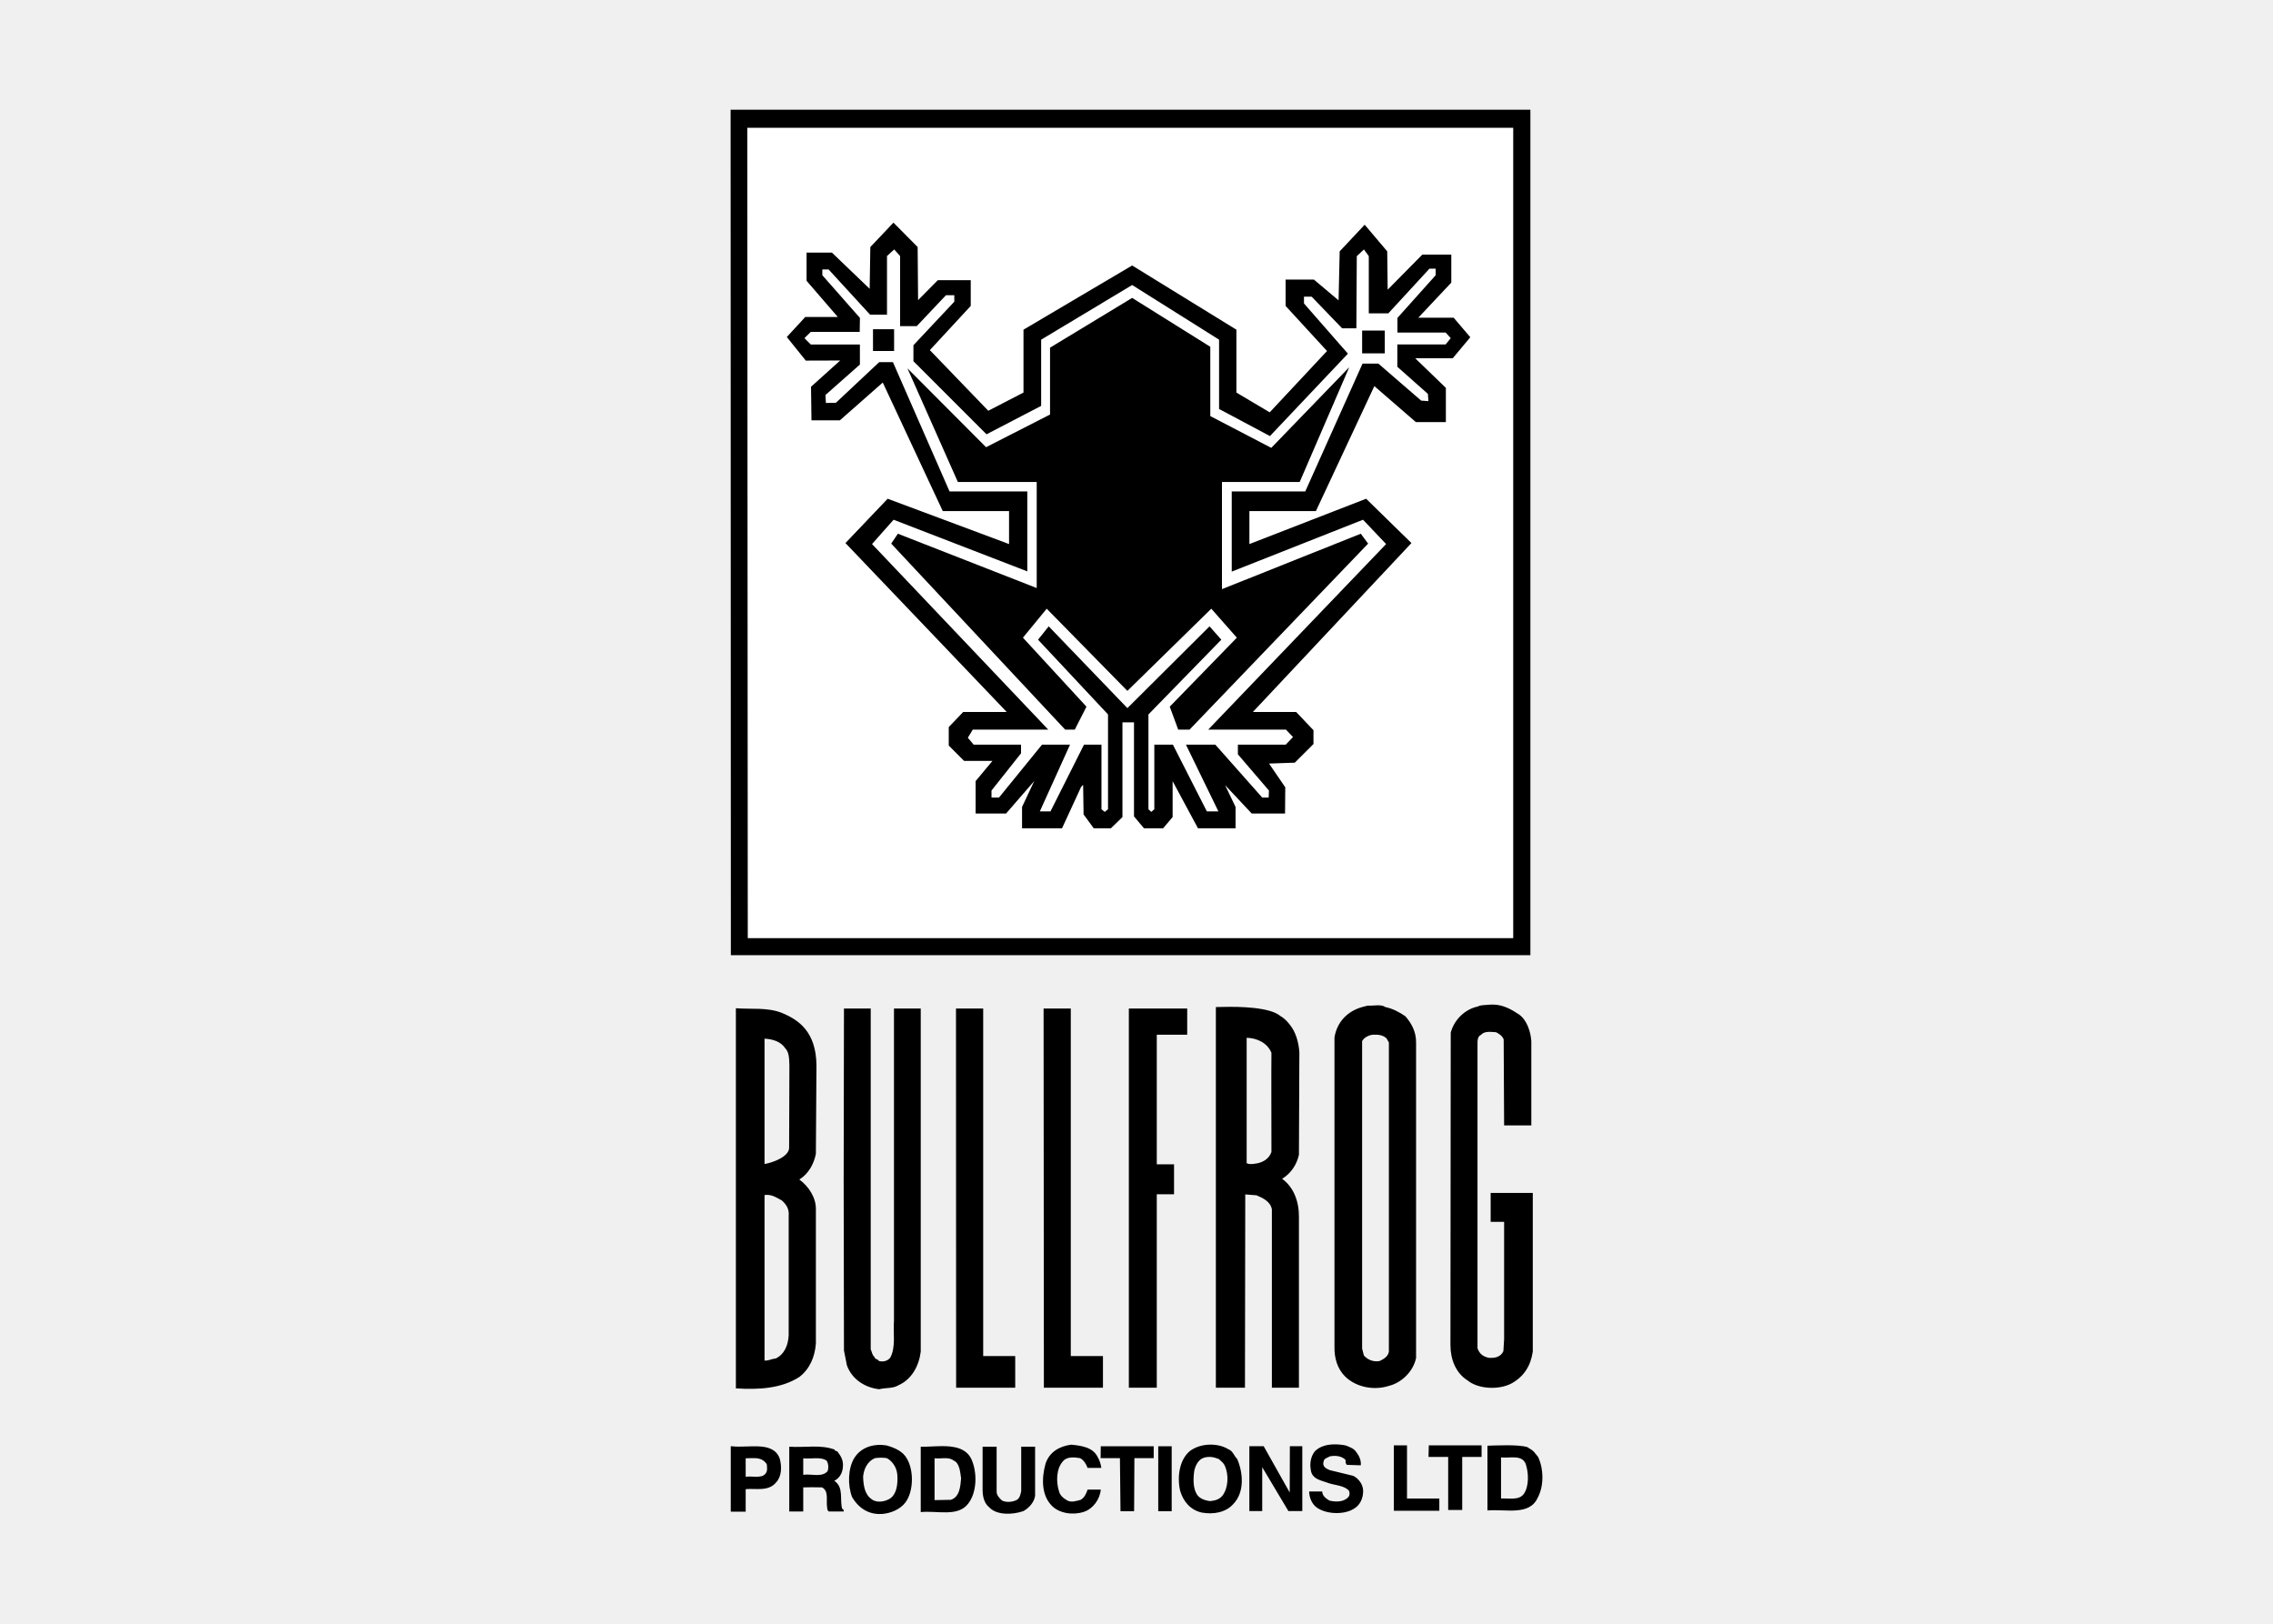
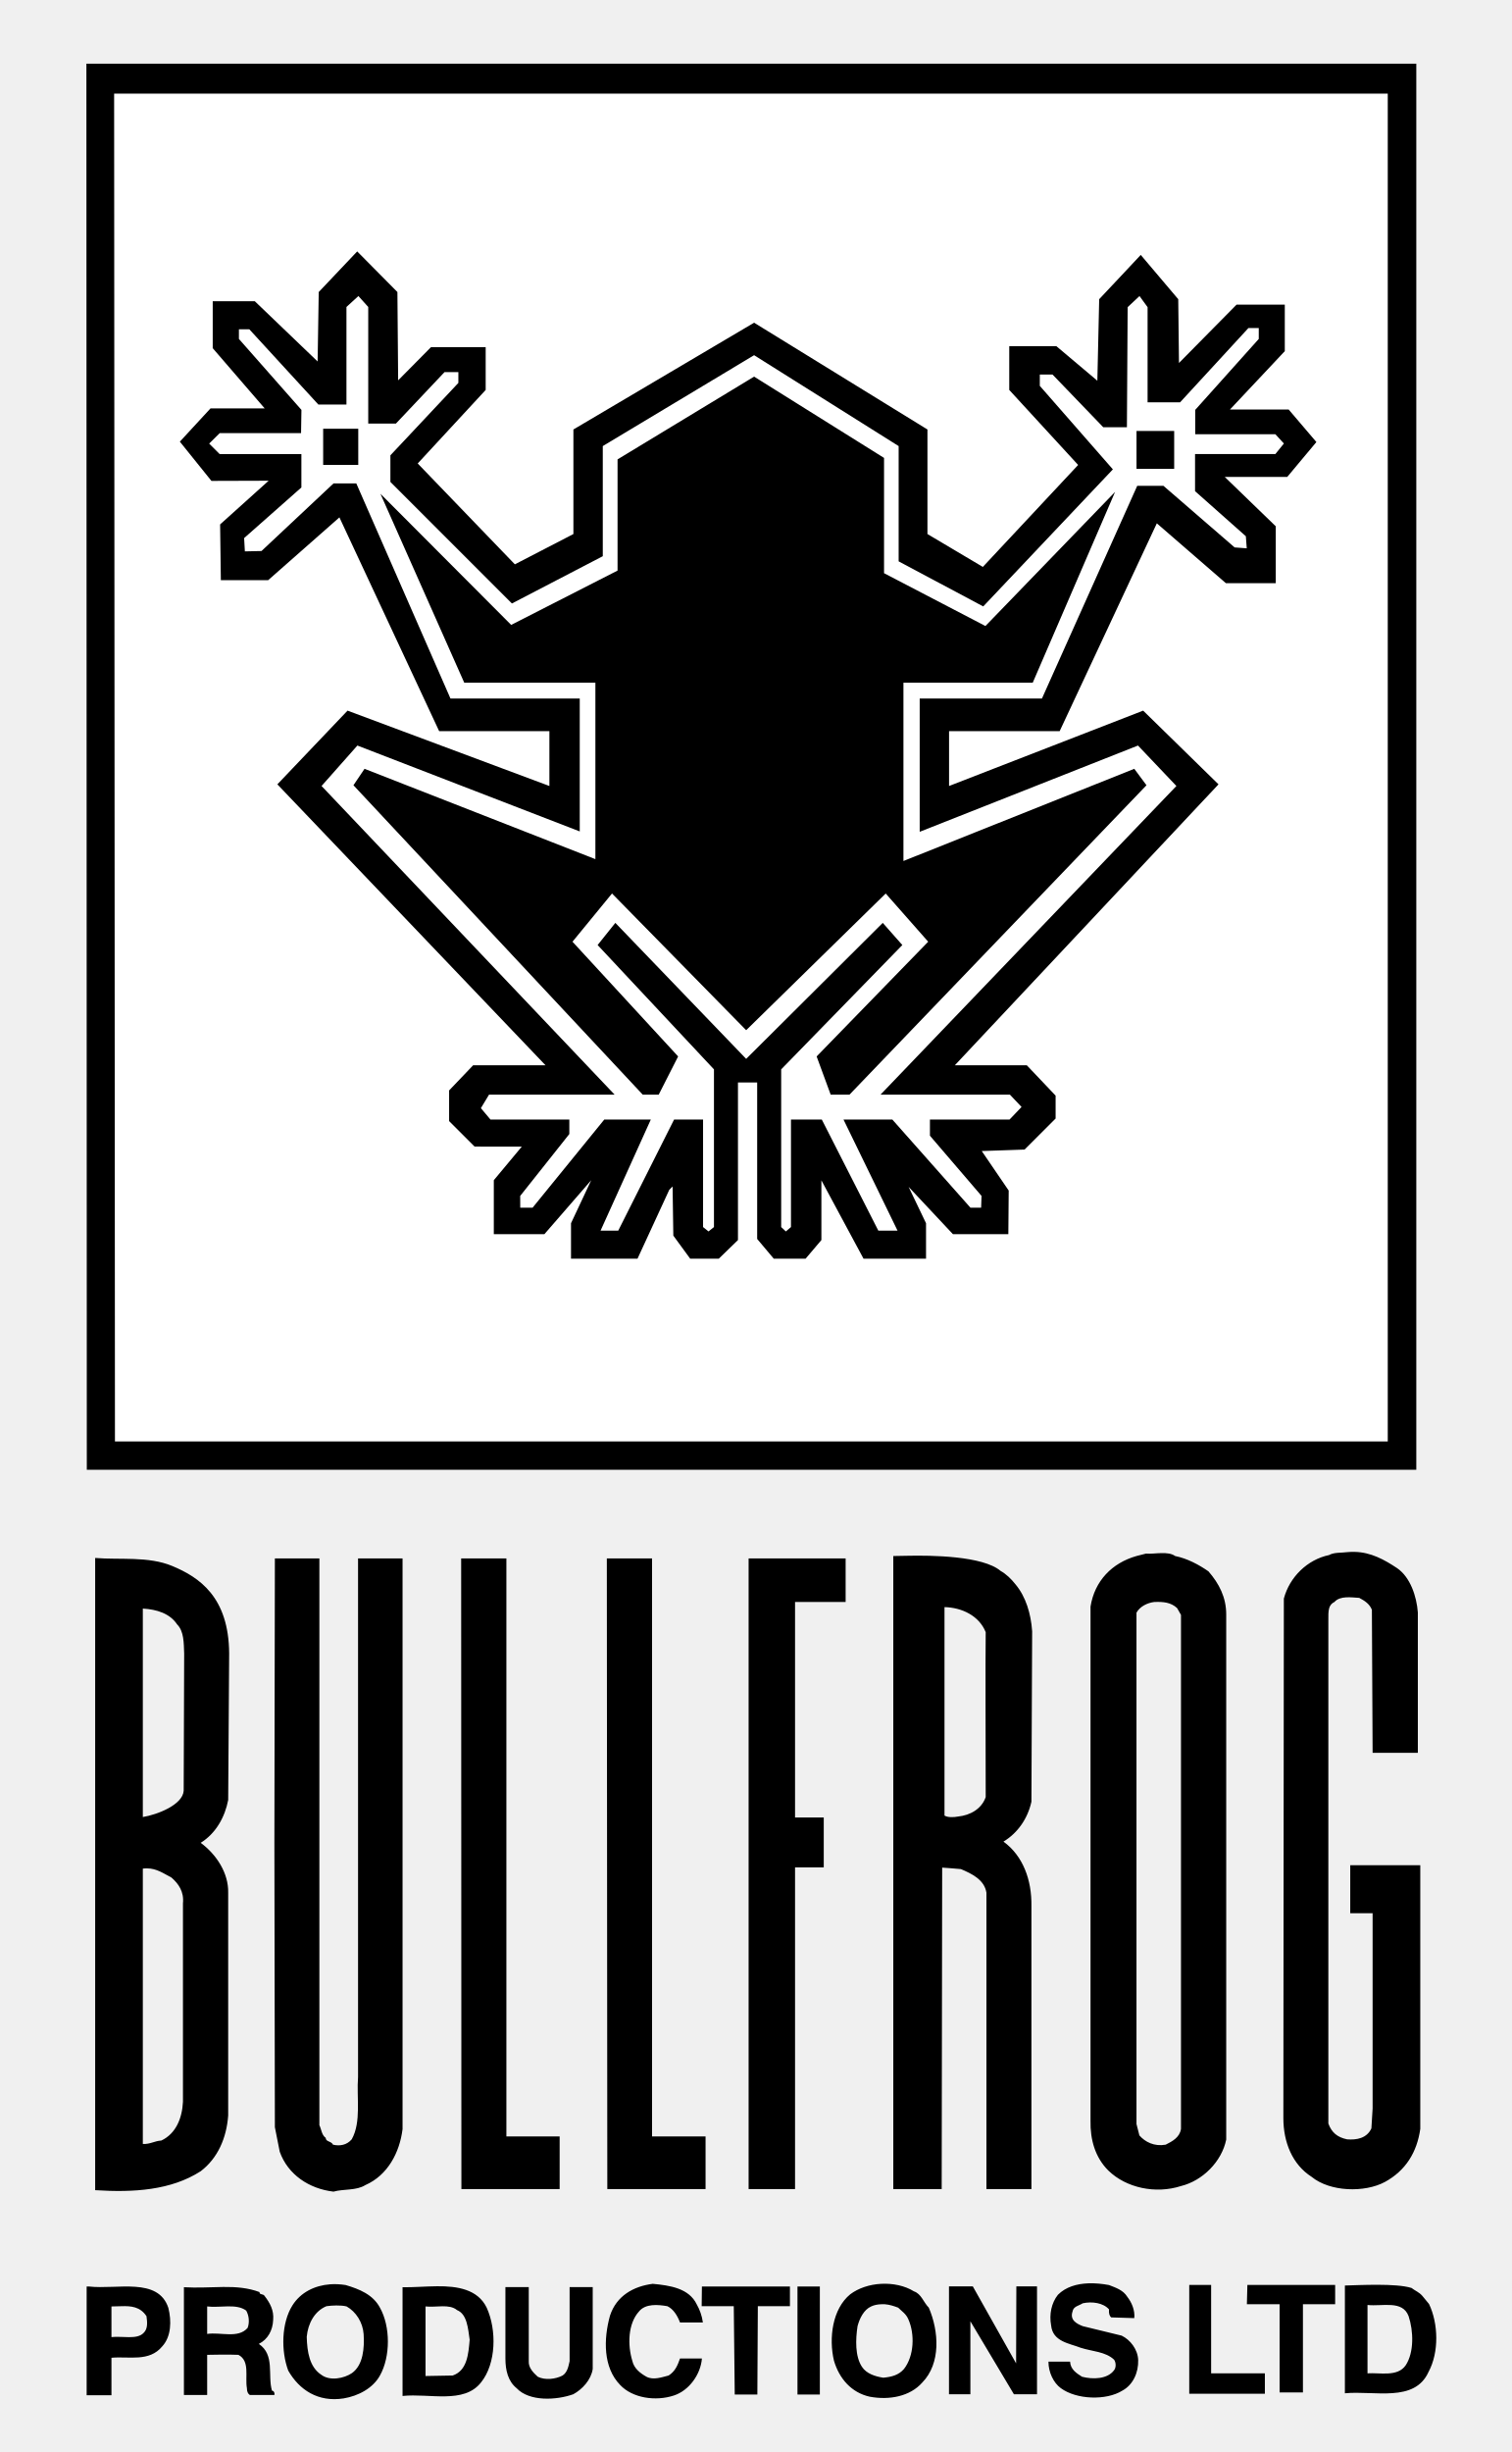
- <svg xmlns="http://www.w3.org/2000/svg" clip-rule="evenodd" fill-rule="evenodd" stroke-linejoin="round" stroke-miterlimit="2" viewBox="0 0 560 400">
-   <g fill-rule="nonzero" transform="matrix(1.15299 0 0 1.15299 -398.618 -716.87)">
-     <path d="m171.969 200.188c-.299-.006-.623-.001-.937.031-.786.105-1.716.008-2.344.375-2.777.576-5.079 2.817-5.813 5.594l-.062 66.75c0 3.091 1.162 5.96 3.625 7.531 2.357 1.939 6.818 2.071 9.437.656 2.672-1.466 4.112-3.826 4.532-6.812v-33.875h-9v6.171h2.875v25.079l-.157 2.562c-.576 1.258-1.867 1.512-3.125 1.407-1.257-.262-1.987-.879-2.406-2.032v-64.343c.052-.996-.214-2.185.781-2.657.734-.838 2.192-.583 3.188-.531.681.367 1.31.746 1.625 1.531l.093 18.375h5.813v-18.031c-.157-2.095-.98-4.535-2.656-5.687-1.651-1.1-3.377-2.052-5.469-2.094zm-24.812.156c-.668.006-1.372.115-2 .063l-1.219.312c-3.144.891-5.383 3.2-5.906 6.5v66.031c-.053 2.463.604 4.73 2.281 6.407 2.305 2.253 6.095 3.048 9.344 2 2.776-.681 5.236-3.14 5.812-5.969v-67.469c0-2.2-.919-3.959-2.281-5.531-1.205-.838-2.71-1.655-4.281-1.969-.472-.34-1.083-.381-1.75-.375zm-32.719.344c-1.052.024-1.75.031-1.75.031v81.328h6.218l.063-41.3c.803.049 1.605.125 2.406.191 1.362.576 3.019 1.355 3.281 3.031v38.078h5.782v-36.359c.052-3.353-1.079-6.448-3.594-8.281 1.834-1.1 3.122-2.977 3.594-5.125l.093-21.906c-.157-2.253-.815-4.429-2.125-6-.576-.734-1.204-1.331-1.937-1.75-2.279-1.926-8.876-2.009-12.031-1.938zm-104.312.281v81.219c4.924.314 9.738.025 13.562-2.437 2.201-1.677 3.322-4.275 3.531-7.157v-28.625c.053-2.514-1.488-4.887-3.531-6.406 1.939-1.205 3.112-3.3 3.531-5.5l.125-18.844c-.052-7.255-3.854-9.779-7.312-11.219-3.072-1.28-6.763-.77-9.906-1.031zm23.093.061-.062 36.596.062 36.468.625 3.157c1.048 2.934 3.763 4.758 6.907 5.125 1.309-.367 2.941-.111 4.093-.844 2.882-1.258 4.415-4.201 4.782-7.188v-73.314h-5.719v66.627c-.21 2.619.445 5.747-.813 8-.628.733-1.515.897-2.406.687-.209-.471-.937-.351-.937-.875-.524-.366-.551-1.101-.813-1.625v-72.814zm23.938 0 .031 81.017h12.625v-6.765h-6.844v-74.252zm18.719 0 .062 81.017h12.625v-6.765h-6.875v-74.252zm18.219 0v81.017h5.968v-41.328h3.688v-6.406h-3.688v-27.688h6.5v-5.596zm52.125 5.596c1.152-.053 2.151.047 2.937.781l.5.875v66.031c-.157 1.1-1.13 1.612-1.969 2.031-1.467.262-2.641-.349-3.375-1.187l-.375-1.469v-65.688c.419-.785 1.391-1.27 2.282-1.375zm-26.953.656c2.252.052 4.458 1.123 5.296 3.219-.052 4.374 0 13.538 0 21.187-.524 1.519-1.99 2.343-3.562 2.5-.524.105-1.315.137-1.734-.125zm-103.016.188c1.781.105 3.463.616 4.406 2.031.89.891.854 2.388.906 3.75l-.062 17.625c-.131 1.807-3.364 3.061-5.25 3.375zm.531 33.375c1.25.009 2.102.637 3.156 1.187.891.786 1.626 1.793 1.469 3.313v25.5c-.105 2.095-.895 4.078-2.781 4.968-.891.053-1.432.49-2.375.438v-35.375c.196-.026.352-.033.531-.031z" transform="translate(492.843 636.196)" />
-     <path d="m137.75 294.156c-1.476.056-2.891.454-3.906 1.469-.838 1.048-1.137 2.523-.875 3.937.209 2.096 2.345 2.299 3.812 2.875 1.467.472 3.181.484 4.282 1.532.261.366.261 1.029 0 1.343-.839 1.153-2.711 1.211-4.125.844-.734-.471-1.479-.942-1.532-1.937h-2.781c0 1.362.651 2.725 1.594 3.406 1.991 1.467 5.81 1.622 7.906.312 1.362-.733 2.084-2.313 2.031-3.937-.052-1.362-1.025-2.601-2.125-3.125l-5-1.219c-.786-.314-1.679-.775-1.312-1.875.105-.681.841-.748 1.312-1.062 1.205-.262 2.642-.058 3.375.781-.039.524.062.85.282 1.031l2.968.094c.105-.996-.33-2.017-.906-2.75-.524-.839-1.401-1.134-2.344-1.5-.845-.157-1.771-.253-2.656-.219zm-55.969.063c-2.462.314-4.662 1.526-5.5 4.093-.838 3.039-.888 6.654 1.313 8.907 1.571 1.676 4.548 2.129 6.906 1.343 1.939-.628 3.437-2.707 3.594-4.75h-2.813c-.314.891-.63 1.664-1.469 2.188-.838.209-1.953.628-2.843.156-.839-.472-1.603-1.088-1.813-2.031-.628-2.043-.571-4.772.844-6.344.838-1.048 2.451-.897 3.656-.687.786.366 1.311 1.255 1.625 2.093h2.938c-.105-.838-.415-1.683-.782-2.312-.995-2.096-3.455-2.447-5.656-2.656zm29.344 0c-1.5.078-2.921.557-3.969 1.343-2.305 1.886-2.775 5.65-2.093 8.532.681 2.305 2.236 4.101 4.593 4.625 2.515.471 5.179-.032 6.75-1.813 2.41-2.462 2.154-6.586.844-9.625-.681-.681-.963-1.779-1.906-2.094-1.179-.733-2.719-1.047-4.219-.968zm-70.812.062c-1.982.15-3.783 1.029-4.844 2.719-1.415 2.253-1.475 5.86-.531 8.375 1.414 2.462 3.824 4.086 7.125 3.562 1.886-.314 3.765-1.313 4.656-2.937 1.362-2.41 1.362-6.309 0-8.719-.891-1.676-2.625-2.382-4.406-2.906-.682-.105-1.34-.144-2-.094zm117.875.078-.063 2.484h4.203v11.328h3v-11.328h4.141v-2.484zm16.781-.016c-1.647-.006-3.255.068-4.25.094v13.844c3.824-.367 8.968 1.231 10.75-2.75 1.362-2.515 1.267-6.204.062-8.719l-.875-1.062c-.419-.472-.903-.634-1.375-1-1.008-.315-2.665-.4-4.312-.407zm-24.25.016v13.984h9.718v-2.625h-6.906v-11.359zm-96.656.172c-1.579.015-3.131.154-4.438.125v13.969c3.458-.367 7.893 1.079 10.094-1.75 1.938-2.41 2.028-6.713.719-9.594-1.146-2.358-3.744-2.775-6.375-2.75zm65.781.015v13.86h2.75v-9.375l5.593 9.375h2.969v-13.86h-2.656l-.031 9.891-5.563-9.891zm-110.531.016-.282-.002v13.97h3.188v-4.812c2.253-.21 4.855.574 6.531-1.469 1.153-1.257 1.201-3.261.781-4.937-1.309-3.982-6.603-2.331-10.218-2.75zm78.781 0-.031 2.531h4.125l.125 11.344h2.906l.062-11.344h4.125v-2.531zm12.281 0v13.875h2.875v-13.875zm-29.281.08v9.514c-.157.681-.278 1.424-.906 1.844-.891.471-2.245.627-3.188.156-.576-.524-1.208-1.162-1.156-2v-9.514h-3v9.17c0 1.519.337 2.922 1.437 3.813 1.624 1.728 5.081 1.567 7.282.781 1.152-.629 2.29-1.836 2.5-3.25v-10.514zm-44.5-.018c-1.637.02-3.386.136-5.063.031v13.844h2.987v-5.156c.996-.026 2.704-.053 4.013 0 1.52.786.832 2.814 1.094 4.281 0 .445.136.725.375.875h3.156c.053-.157.002-.51-.312-.562-.576-1.991.408-4.586-1.688-6 1.153-.577 1.792-1.732 1.844-3.094.105-1.205-.391-2.151-1.125-3.094-.157-.262-.677-.102-.625-.469-1.467-.55-3.019-.676-4.656-.656zm84.562 2.219c.15-.004.291-.01.438 0 .589.039 1.169.228 1.719.437.471.472.998.767 1.312 1.5.838 1.886.747 4.699-.562 6.375-.681.786-1.556 1.021-2.657 1.125-1.047-.157-2.173-.515-2.75-1.406-.89-1.362-.824-3.49-.562-5.219.262-.995.807-2.112 1.75-2.531.412-.196.865-.268 1.312-.281zm62.469.094c1.939.209 4.496-.659 5.281 1.437.629 1.886.726 4.636-.375 6.313-1.047 1.519-3.282.926-4.906 1.031zm-132.5.063c.446 0 .92.02 1.313.125 1.205.681 2.082 2.043 2.187 3.562.105 1.729-.033 3.952-1.5 5-.995.681-2.837 1.057-3.937.219-1.52-.996-1.823-2.937-1.875-4.875.157-1.729 1.012-3.309 2.531-3.938.393-.053.836-.094 1.281-.094zm-27.625.094c1.259-.042 2.413.063 3.219 1.281.105.733.201 1.632-.375 2.156-.838.891-2.711.374-4.125.531v-3.937c.432 0 .862-.018 1.281-.031zm11.019.031c1.624.209 3.755-.412 5.012.531.367.629.45 1.538.188 2.219-1.205 1.414-3.472.519-5.2.781zm28.059 0c1.363.157 3.052-.37 4.047.468 1.31.525 1.416 2.398 1.625 3.813-.157 1.781-.301 3.965-2.187 4.594l-3.485.062z" transform="translate(492.843 636.196)" />
+ <svg xmlns="http://www.w3.org/2000/svg" viewBox="167.2 17.6 224 363.2" stroke-miterlimit="2" stroke-linejoin="round" fill-rule="evenodd" clip-rule="evenodd" style="max-height: 500px" width="224" height="363.2">
+   <g transform="matrix(1.15299 0 0 1.15299 -398.618 -716.87)" fill-rule="nonzero">
+     <path transform="translate(492.843 636.196)" d="m171.969 200.188c-.299-.006-.623-.001-.937.031-.786.105-1.716.008-2.344.375-2.777.576-5.079 2.817-5.813 5.594l-.062 66.75c0 3.091 1.162 5.96 3.625 7.531 2.357 1.939 6.818 2.071 9.437.656 2.672-1.466 4.112-3.826 4.532-6.812v-33.875h-9v6.171h2.875v25.079l-.157 2.562c-.576 1.258-1.867 1.512-3.125 1.407-1.257-.262-1.987-.879-2.406-2.032v-64.343c.052-.996-.214-2.185.781-2.657.734-.838 2.192-.583 3.188-.531.681.367 1.31.746 1.625 1.531l.093 18.375h5.813v-18.031c-.157-2.095-.98-4.535-2.656-5.687-1.651-1.1-3.377-2.052-5.469-2.094zm-24.812.156c-.668.006-1.372.115-2 .063l-1.219.312c-3.144.891-5.383 3.2-5.906 6.5v66.031c-.053 2.463.604 4.73 2.281 6.407 2.305 2.253 6.095 3.048 9.344 2 2.776-.681 5.236-3.14 5.812-5.969v-67.469c0-2.2-.919-3.959-2.281-5.531-1.205-.838-2.71-1.655-4.281-1.969-.472-.34-1.083-.381-1.75-.375zm-32.719.344c-1.052.024-1.75.031-1.75.031v81.328h6.218l.063-41.3c.803.049 1.605.125 2.406.191 1.362.576 3.019 1.355 3.281 3.031v38.078h5.782v-36.359c.052-3.353-1.079-6.448-3.594-8.281 1.834-1.1 3.122-2.977 3.594-5.125l.093-21.906c-.157-2.253-.815-4.429-2.125-6-.576-.734-1.204-1.331-1.937-1.75-2.279-1.926-8.876-2.009-12.031-1.938zm-104.312.281v81.219c4.924.314 9.738.025 13.562-2.437 2.201-1.677 3.322-4.275 3.531-7.157v-28.625c.053-2.514-1.488-4.887-3.531-6.406 1.939-1.205 3.112-3.3 3.531-5.5l.125-18.844c-.052-7.255-3.854-9.779-7.312-11.219-3.072-1.28-6.763-.77-9.906-1.031zm23.093.061-.062 36.596.062 36.468.625 3.157c1.048 2.934 3.763 4.758 6.907 5.125 1.309-.367 2.941-.111 4.093-.844 2.882-1.258 4.415-4.201 4.782-7.188v-73.314h-5.719v66.627c-.21 2.619.445 5.747-.813 8-.628.733-1.515.897-2.406.687-.209-.471-.937-.351-.937-.875-.524-.366-.551-1.101-.813-1.625v-72.814zm23.938 0 .031 81.017h12.625v-6.765h-6.844v-74.252zm18.719 0 .062 81.017h12.625v-6.765h-6.875v-74.252zm18.219 0v81.017h5.968v-41.328h3.688v-6.406h-3.688v-27.688h6.5v-5.596zm52.125 5.596c1.152-.053 2.151.047 2.937.781l.5.875v66.031c-.157 1.1-1.13 1.612-1.969 2.031-1.467.262-2.641-.349-3.375-1.187l-.375-1.469v-65.688c.419-.785 1.391-1.27 2.282-1.375zm-26.953.656c2.252.052 4.458 1.123 5.296 3.219-.052 4.374 0 13.538 0 21.187-.524 1.519-1.99 2.343-3.562 2.5-.524.105-1.315.137-1.734-.125zm-103.016.188c1.781.105 3.463.616 4.406 2.031.89.891.854 2.388.906 3.75l-.062 17.625c-.131 1.807-3.364 3.061-5.25 3.375zm.531 33.375c1.25.009 2.102.637 3.156 1.187.891.786 1.626 1.793 1.469 3.313v25.5c-.105 2.095-.895 4.078-2.781 4.968-.891.053-1.432.49-2.375.438v-35.375c.196-.026.352-.033.531-.031z" />
+     <path transform="translate(492.843 636.196)" d="m137.75 294.156c-1.476.056-2.891.454-3.906 1.469-.838 1.048-1.137 2.523-.875 3.937.209 2.096 2.345 2.299 3.812 2.875 1.467.472 3.181.484 4.282 1.532.261.366.261 1.029 0 1.343-.839 1.153-2.711 1.211-4.125.844-.734-.471-1.479-.942-1.532-1.937h-2.781c0 1.362.651 2.725 1.594 3.406 1.991 1.467 5.81 1.622 7.906.312 1.362-.733 2.084-2.313 2.031-3.937-.052-1.362-1.025-2.601-2.125-3.125l-5-1.219c-.786-.314-1.679-.775-1.312-1.875.105-.681.841-.748 1.312-1.062 1.205-.262 2.642-.058 3.375.781-.039.524.062.85.282 1.031l2.968.094c.105-.996-.33-2.017-.906-2.75-.524-.839-1.401-1.134-2.344-1.5-.845-.157-1.771-.253-2.656-.219zm-55.969.063c-2.462.314-4.662 1.526-5.5 4.093-.838 3.039-.888 6.654 1.313 8.907 1.571 1.676 4.548 2.129 6.906 1.343 1.939-.628 3.437-2.707 3.594-4.75h-2.813c-.314.891-.63 1.664-1.469 2.188-.838.209-1.953.628-2.843.156-.839-.472-1.603-1.088-1.813-2.031-.628-2.043-.571-4.772.844-6.344.838-1.048 2.451-.897 3.656-.687.786.366 1.311 1.255 1.625 2.093h2.938c-.105-.838-.415-1.683-.782-2.312-.995-2.096-3.455-2.447-5.656-2.656zm29.344 0c-1.5.078-2.921.557-3.969 1.343-2.305 1.886-2.775 5.65-2.093 8.532.681 2.305 2.236 4.101 4.593 4.625 2.515.471 5.179-.032 6.75-1.813 2.41-2.462 2.154-6.586.844-9.625-.681-.681-.963-1.779-1.906-2.094-1.179-.733-2.719-1.047-4.219-.968zm-70.812.062c-1.982.15-3.783 1.029-4.844 2.719-1.415 2.253-1.475 5.86-.531 8.375 1.414 2.462 3.824 4.086 7.125 3.562 1.886-.314 3.765-1.313 4.656-2.937 1.362-2.41 1.362-6.309 0-8.719-.891-1.676-2.625-2.382-4.406-2.906-.682-.105-1.34-.144-2-.094zm117.875.078-.063 2.484h4.203v11.328h3v-11.328h4.141v-2.484zm16.781-.016c-1.647-.006-3.255.068-4.25.094v13.844c3.824-.367 8.968 1.231 10.75-2.75 1.362-2.515 1.267-6.204.062-8.719l-.875-1.062c-.419-.472-.903-.634-1.375-1-1.008-.315-2.665-.4-4.312-.407zm-24.25.016v13.984h9.718v-2.625h-6.906v-11.359zm-96.656.172c-1.579.015-3.131.154-4.438.125v13.969c3.458-.367 7.893 1.079 10.094-1.75 1.938-2.41 2.028-6.713.719-9.594-1.146-2.358-3.744-2.775-6.375-2.75zm65.781.015v13.86h2.75v-9.375l5.593 9.375h2.969v-13.86h-2.656l-.031 9.891-5.563-9.891zm-110.531.016-.282-.002v13.97h3.188v-4.812c2.253-.21 4.855.574 6.531-1.469 1.153-1.257 1.201-3.261.781-4.937-1.309-3.982-6.603-2.331-10.218-2.75zm78.781 0-.031 2.531h4.125l.125 11.344h2.906l.062-11.344h4.125v-2.531zm12.281 0v13.875h2.875v-13.875zm-29.281.08v9.514c-.157.681-.278 1.424-.906 1.844-.891.471-2.245.627-3.188.156-.576-.524-1.208-1.162-1.156-2v-9.514h-3v9.17c0 1.519.337 2.922 1.437 3.813 1.624 1.728 5.081 1.567 7.282.781 1.152-.629 2.29-1.836 2.5-3.25v-10.514zm-44.5-.018c-1.637.02-3.386.136-5.063.031v13.844h2.987v-5.156c.996-.026 2.704-.053 4.013 0 1.52.786.832 2.814 1.094 4.281 0 .445.136.725.375.875h3.156c.053-.157.002-.51-.312-.562-.576-1.991.408-4.586-1.688-6 1.153-.577 1.792-1.732 1.844-3.094.105-1.205-.391-2.151-1.125-3.094-.157-.262-.677-.102-.625-.469-1.467-.55-3.019-.676-4.656-.656zm84.562 2.219c.15-.004.291-.01.438 0 .589.039 1.169.228 1.719.437.471.472.998.767 1.312 1.5.838 1.886.747 4.699-.562 6.375-.681.786-1.556 1.021-2.657 1.125-1.047-.157-2.173-.515-2.75-1.406-.89-1.362-.824-3.49-.562-5.219.262-.995.807-2.112 1.75-2.531.412-.196.865-.268 1.312-.281zm62.469.094c1.939.209 4.496-.659 5.281 1.437.629 1.886.726 4.636-.375 6.313-1.047 1.519-3.282.926-4.906 1.031zm-132.5.063c.446 0 .92.02 1.313.125 1.205.681 2.082 2.043 2.187 3.562.105 1.729-.033 3.952-1.5 5-.995.681-2.837 1.057-3.937.219-1.52-.996-1.823-2.937-1.875-4.875.157-1.729 1.012-3.309 2.531-3.938.393-.053.836-.094 1.281-.094zm-27.625.094c1.259-.042 2.413.063 3.219 1.281.105.733.201 1.632-.375 2.156-.838.891-2.711.374-4.125.531v-3.937c.432 0 .862-.018 1.281-.031zm11.019.031c1.624.209 3.755-.412 5.012.531.367.629.45 1.538.188 2.219-1.205 1.414-3.472.519-5.2.781zm28.059 0c1.363.157 3.052-.37 4.047.468 1.31.525 1.416 2.398 1.625 3.813-.157 1.781-.301 3.965-2.187 4.594l-3.485.062z" />
    <path d="m501.843 645.196h170.895v180.64h-170.843z" />
-     <path d="m669.071 649.046v173.147h-163.56l-.105-173.147z" fill="#fff" />
+     <path fill="#fff" d="m669.071 649.046v173.147h-163.56l-.105-173.147z" />
    <path d="m536.64 669.314-4.942 5.215-.143 8.923-8.069-7.736h-5.411v6.028l6.677 7.736h-6.961l-3.94 4.272 4.058 5.043 7.351-.023-6.235 5.612.095 7.167h6.075l9.161-8.069 12.815 27.459h14.168v7.049l-25.939-9.682-9.018 9.469 34.459 36.092h-9.303l-3.085 3.231v3.939l3.275 3.275 6.063.006-3.595 4.314v6.931h6.502l6.017-6.932-2.599 5.528v4.559h8.544l4.082-8.852.427-.427.095 6.312 2.171 2.967h3.667l2.468-2.397v-20.241h2.468v20.099l2.136 2.539h4.082l2.035-2.397v-7.671l5.417 10.068h8.03v-4.559l-2.239-4.67 5.695 6.074h7.12l.047-5.6-3.464-5.078 5.505-.19 3.987-3.987v-2.943l-3.702-3.898h-9.251l33.885-36.092-9.683-9.469-24.942 9.682v-7.049h14.215l12.484-26.696 8.876 7.689h6.407v-7.31l-6.551-6.336h8.023l3.749-4.486-3.56-4.176h-7.547l7.048-7.5v-5.98h-6.194l-7.404 7.499-.095-8.195-4.818-5.688-5.34 5.688-.237 10.473-5.268-4.438h-6.052v5.625l8.852 9.635-12.246 13.1-7.119-4.224v-13.432l-22.274-13.718-23.221 13.718v13.432l-7.523 3.892-12.484-12.958 8.734-9.445v-5.5h-7.025l-4.223 4.266-.095-11.347zm100.53 5.731 1.038 1.43v12.222h4.177l8.781-9.54h1.329v1.4l-8.164 9.113v3.133h10.3l1.092 1.187-1.092 1.352h-10.324v4.77l6.527 5.791.117 1.553-1.56-.117-9.142-7.909h-3.374l-12.242 27.322h-15.71v17.123l28.051-11.083 4.936 5.197-38.019 39.65h16.624l1.497 1.585-1.546 1.62h-10.227v2.074l6.632 7.735-.053 1.508h-1.376l-10.032-11.317h-6.277l6.942 14.268h-2.468l-7.261-14.268h-3.964v13.81l-.656.562-.602-.562v-20.26l15.569-15.972-2.516-2.848-17.552 17.472-16.812-17.472-2.278 2.848 14.951 15.972v20.26l-.7.562-.7-.562v-13.81h-3.726l-7.173 14.268h-2.273l6.456-14.268h-5.981l-9.208 11.317h-1.588l-.007-1.508 6.314-7.953v-1.856h-10.13l-1.234-1.467 1.048-1.738h16.134l-37.657-39.65 4.604-5.197 28.574 11.035v-17.075h-16.613l-12.1-27.635h-2.928l-9.256 8.685-2.136.047-.094-1.709 7.357-6.502v-4.284h-10.496l-1.354-1.354 1.354-1.34h10.454l.049-2.99-8.035-9.113v-1.239h1.338l8.873 9.668h3.607v-12.535l1.537-1.406 1.263 1.406v14.975h3.56l6.242-6.607h1.78v1.386l-8.734 9.303v3.418l15.616 15.615 11.676-6.072v-14.148l19.446-11.676 18.573 11.676v14.809l10.869 5.791 16.661-17.609-9.39-10.727v-1.454h1.636l6.519 6.77h3.038l.095-15.426zm-49.525 10.353-17.548 10.632v14.287l-13.67 6.978-16.802-16.85 10.774 24.278h16.85v22.664l-29.666-11.605-1.424 2.112 37.172 39.745h2.056l2.494-4.906-13.575-14.738 5.079-6.194 17.24 17.562 17.931-17.562 5.458 6.194-14.334 14.738 1.803 4.906h2.421l38.162-39.745-1.567-2.112-29.665 11.842v-22.901h16.613l10.584-24.515-16.66 17.229-13.029-6.787v-14.809zm-55.378 6.693v4.651h4.51v-4.651zm104.518.285v4.865h4.841v-4.865z" />
  </g>
</svg>
